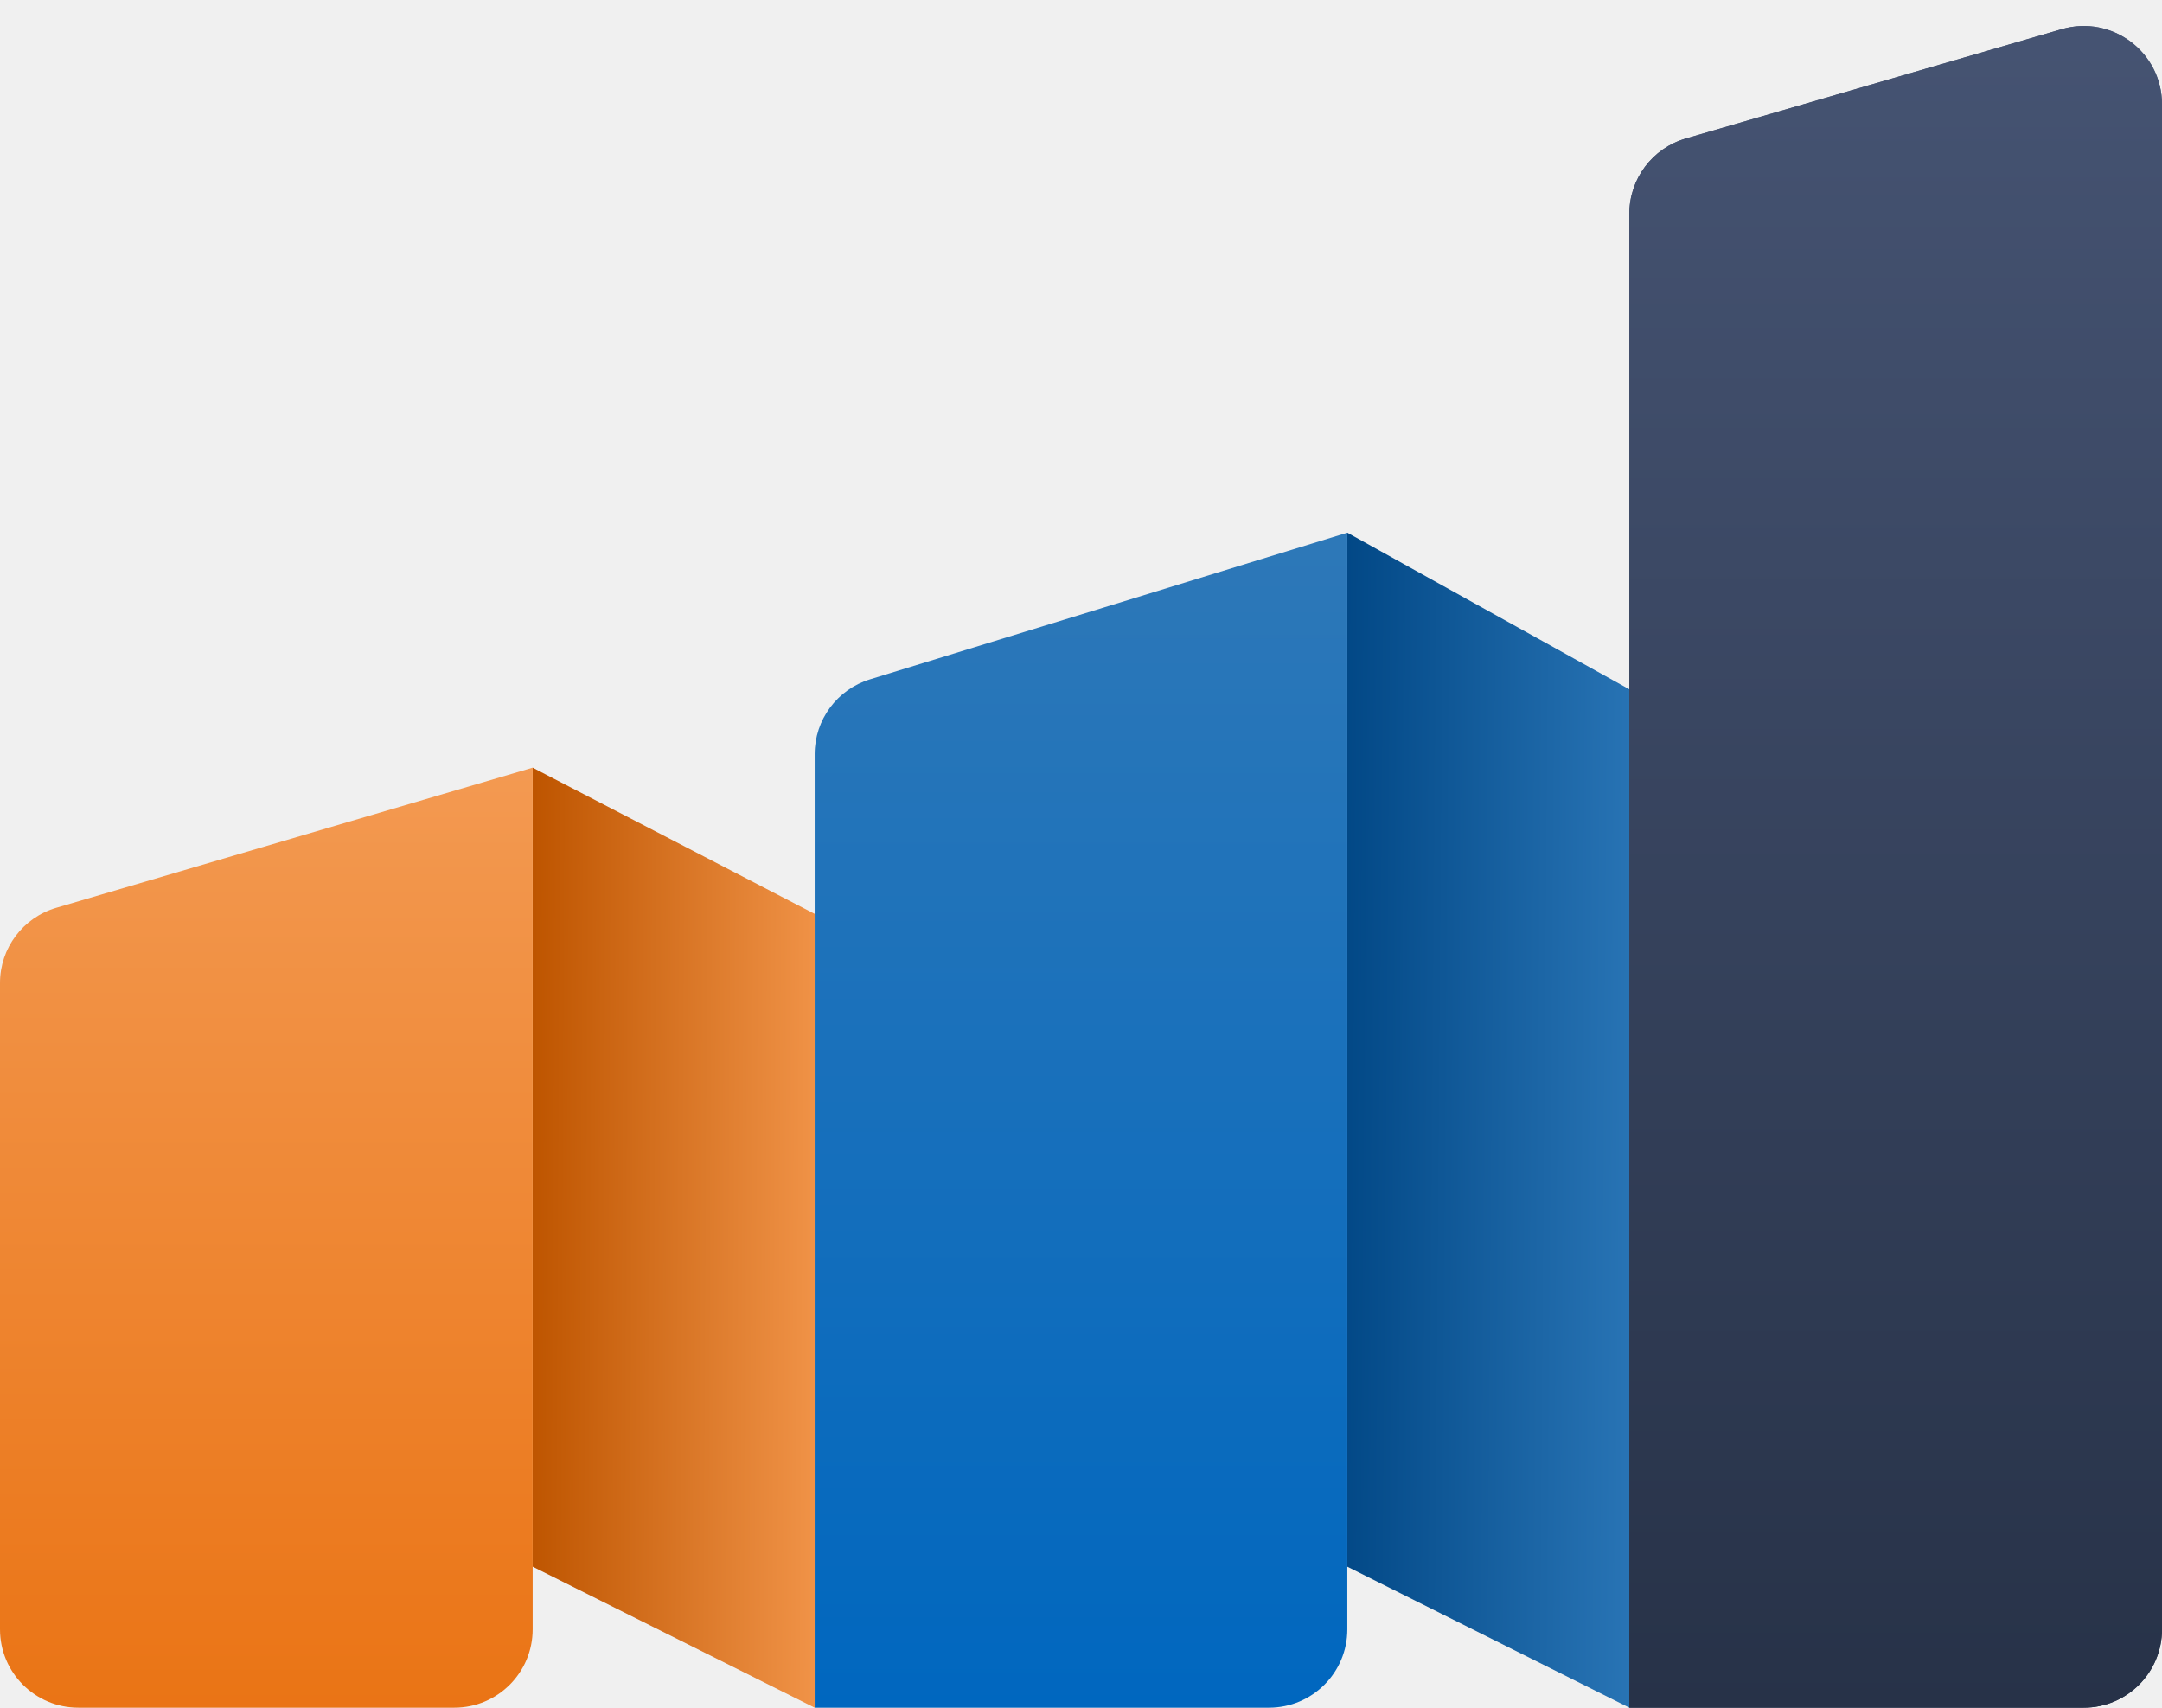
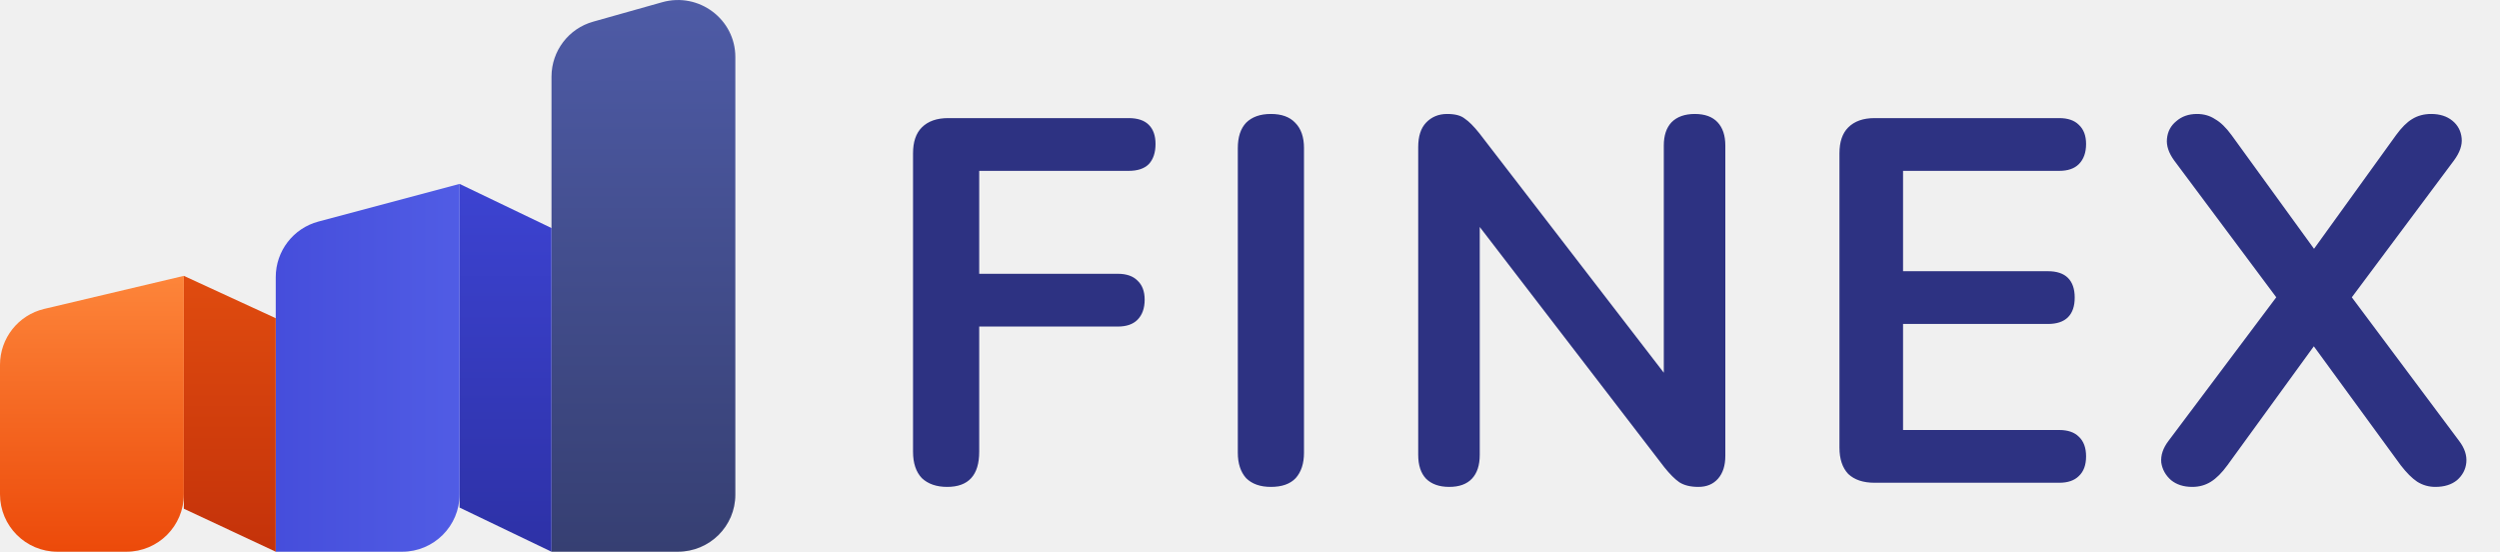
- <svg xmlns="http://www.w3.org/2000/svg" width="138" height="109" viewBox="0 0 138 109" fill="none">
-   <path fill-rule="evenodd" clip-rule="evenodd" d="M52 109V58.331L34 49v51l18 9Z" fill="url(#paint0_linear_354_18010)" />
-   <path fill-rule="evenodd" clip-rule="evenodd" d="M29 109a5 5 0 0 0 5-5V49L3.59 57.944A5 5 0 0 0 0 62.741V104a5 5 0 0 0 5 5h24Z" fill="url(#paint1_linear_354_18010)" />
-   <path fill-rule="evenodd" clip-rule="evenodd" d="M104 109V43.998L86 34v66.002L104 109Z" fill="url(#paint2_linear_354_18010)" />
-   <path fill-rule="evenodd" clip-rule="evenodd" d="M81 109a5 5 0 0 0 5-5V34l-30.468 9.361A5 5 0 0 0 52 48.142V109h29Z" fill="url(#paint3_linear_354_18010)" />
-   <path fill-rule="evenodd" clip-rule="evenodd" d="M133 109a5 5 0 0 0 5-5V6.661c0-3.332-3.197-5.731-6.396-4.801l-24 6.979A5 5 0 0 0 104 13.64V109h29Z" fill="url(#paint4_linear_354_18010)" />
-   <path fill-rule="evenodd" clip-rule="evenodd" d="M133 109a5 5 0 0 0 5-5V6.661c0-3.332-3.197-5.731-6.396-4.801l-24 6.979A5 5 0 0 0 104 13.64V109h29Z" fill="url(#paint5_linear_354_18010)" />
+ <svg xmlns="http://www.w3.org/2000/svg" width="145" height="32" viewBox="0 0 145 32" fill="none">
+   <g clip-path="url(#a)">
+     <path fill-rule="evenodd" clip-rule="evenodd" d="M39.333 32c1.841 0 3.334-1.48 3.334-3.307V3.31c0-2.195-2.116-3.781-4.245-3.181l-4 1.127A3.31 3.31 0 0 0 32 4.436V32h7.333Z" fill="url(#b)" />
+     <path fill-rule="evenodd" clip-rule="evenodd" d="M32 32V13.227l-5.333-2.56V29.44L32 32Z" fill="url(#c)" />
+     <path fill-rule="evenodd" clip-rule="evenodd" d="M23.333 32a3.333 3.333 0 0 0 3.334-3.333v-18l-8.193 2.184A3.333 3.333 0 0 0 16 16.072V32h7.333Z" fill="url(#d)" />
+     <path fill-rule="evenodd" clip-rule="evenodd" d="M16 32V18.456L10.667 16v13.505L16 32Z" fill="url(#e)" />
+     <path fill-rule="evenodd" clip-rule="evenodd" d="M7.333 32a3.333 3.333 0 0 0 3.334-3.333V16l-8.1 1.916A3.333 3.333 0 0 0 0 21.16v7.507A3.333 3.333 0 0 0 3.333 32h4Z" fill="url(#f)" />
+     <path d="M54.957 28.24c-.62 0-1.11-.17-1.47-.51-.34-.36-.51-.87-.51-1.53V8.89c0-.66.17-1.16.51-1.5.36-.36.87-.54 1.53-.54h10.47c.52 0 .91.13 1.17.39.26.26.39.63.39 1.11 0 .5-.13.89-.39 1.17-.26.26-.65.39-1.17.39h-8.67v5.97h8.04c.5 0 .88.13 1.14.39.28.26.42.63.42 1.11 0 .5-.14.89-.42 1.17-.26.26-.64.39-1.14.39h-8.04v7.26c0 1.36-.62 2.04-1.86 2.04Zm18.785 0c-.62 0-1.1-.17-1.44-.51-.32-.36-.48-.85-.48-1.47V8.59c0-.64.16-1.13.48-1.47.34-.34.82-.51 1.44-.51s1.09.17 1.41.51c.34.34.51.83.51 1.47v17.67c0 .62-.16 1.11-.48 1.47-.32.34-.8.51-1.44.51Zm10.347 0c-.58 0-1.03-.16-1.35-.48-.3-.32-.45-.78-.45-1.38V8.53c0-.62.15-1.09.45-1.41.32-.34.73-.51 1.23-.51.46 0 .8.09 1.02.27.24.16.52.44.84.84l11.49 14.91h-.78V8.44c0-.58.15-1.03.45-1.35.32-.32.77-.48 1.35-.48.58 0 1.02.16 1.32.48.3.32.45.77.45 1.35v18c0 .56-.14 1-.42 1.32-.28.32-.66.48-1.14.48-.46 0-.83-.09-1.11-.27-.26-.18-.55-.47-.87-.87L85.11 12.19h.75v14.19c0 .6-.15 1.06-.45 1.38-.3.32-.74.48-1.32.48Zm24.682-.24c-.66 0-1.17-.17-1.53-.51-.34-.36-.51-.87-.51-1.53V8.89c0-.66.17-1.16.51-1.5.36-.36.87-.54 1.53-.54h10.71c.5 0 .88.13 1.14.39.28.26.42.63.42 1.11 0 .5-.14.89-.42 1.17-.26.26-.64.39-1.14.39h-9.06v5.82h8.4c.52 0 .91.13 1.17.39.26.26.39.64.39 1.14 0 .5-.13.88-.39 1.14-.26.26-.65.39-1.17.39h-8.4v6.15h9.06c.5 0 .88.13 1.14.39.28.26.42.64.42 1.14 0 .5-.14.88-.42 1.14-.26.26-.64.39-1.14.39h-10.71Zm18.433.24c-.5 0-.91-.13-1.23-.39-.32-.28-.51-.62-.57-1.02-.04-.42.1-.84.42-1.26l6.87-9.15v1.65l-6.54-8.76c-.32-.44-.46-.86-.42-1.26.04-.42.22-.76.54-1.02.32-.28.72-.42 1.2-.42.4 0 .75.1 1.05.3.32.18.64.49.96.93l5.4 7.44h-1.23l5.37-7.44c.32-.44.63-.75.93-.93.32-.2.69-.3 1.11-.3.5 0 .91.13 1.23.39.32.26.5.6.54 1.02.04.4-.11.83-.45 1.29l-6.54 8.76v-1.65l6.84 9.15c.32.42.46.84.42 1.26-.04.4-.22.74-.54 1.02-.32.26-.74.39-1.26.39-.38 0-.73-.1-1.05-.3-.3-.2-.62-.52-.96-.96l-5.7-7.8h1.32l-5.67 7.8c-.32.44-.64.76-.96.96-.32.2-.68.3-1.08.3Z" fill="#2D3282" />
+   </g>
  <defs>
-     <linearGradient id="paint0_linear_354_18010" x1="52.684" y1="107.59" x2="33.833" y2="107.493" gradientUnits="userSpaceOnUse">
-       <stop stop-color="#F2954A" />
-       <stop offset="1" stop-color="#BE5500" />
+     <linearGradient id="b" x1="42.667" y1=".034" x2="42.667" y2="32" gradientUnits="userSpaceOnUse">
+       <stop offset=".001" stop-color="#4E5BA6" />
+       <stop offset="1" stop-color="#363F72" />
    </linearGradient>
-     <linearGradient id="paint1_linear_354_18010" x1="35.598" y1="43.361" x2="35.598" y2="109" gradientUnits="userSpaceOnUse">
-       <stop stop-color="#F49D57" />
-       <stop offset="1" stop-color="#EA7415" />
+     <linearGradient id="c" x1="0" y1="0" x2="0" y2="32" gradientUnits="userSpaceOnUse">
+       <stop stop-color="#444CE7" />
+       <stop offset="1" stop-color="#2D31A6" />
    </linearGradient>
-     <linearGradient id="paint2_linear_354_18010" x1="105.189" y1="112.767" x2="84.57" y2="112.605" gradientUnits="userSpaceOnUse">
-       <stop stop-color="#2B77B8" />
-       <stop offset="1" stop-color="#004684" />
+     <linearGradient id="d" x1="42.667" y1="0" x2="0" y2="0" gradientUnits="userSpaceOnUse">
+       <stop stop-color="#6172F3" />
+       <stop offset="1" stop-color="#3538CD" />
    </linearGradient>
-     <linearGradient id="paint3_linear_354_18010" x1="88.023" y1="25.077" x2="88.023" y2="109" gradientUnits="userSpaceOnUse">
-       <stop stop-color="#337AB7" />
-       <stop offset="1" stop-color="#0067BF" />
+     <linearGradient id="e" x1="0" y1="0" x2="0" y2="32" gradientUnits="userSpaceOnUse">
+       <stop stop-color="#FB6514" />
+       <stop offset="1" stop-color="#C4320A" />
    </linearGradient>
-     <linearGradient id="paint4_linear_354_18010" x1="138" y1="0" x2="138" y2="109" gradientUnits="userSpaceOnUse">
-       <stop offset=".001" stop-color="#4D5A75" />
-       <stop offset="1" stop-color="#273248" />
+     <linearGradient id="f" x1="10.667" y1="16" x2="10.667" y2="32" gradientUnits="userSpaceOnUse">
+       <stop stop-color="#FD853A" />
+       <stop offset="1" stop-color="#EC4A0A" />
    </linearGradient>
-     <linearGradient id="paint5_linear_354_18010" x1="138" y1="0" x2="138" y2="109" gradientUnits="userSpaceOnUse">
-       <stop offset=".001" stop-color="#465473" />
-       <stop offset="1" stop-color="#273248" />
-     </linearGradient>
+     <clipPath id="a">
+       <path fill="#fff" d="M0 0h144.667v32H0z" />
+     </clipPath>
  </defs>
</svg>
